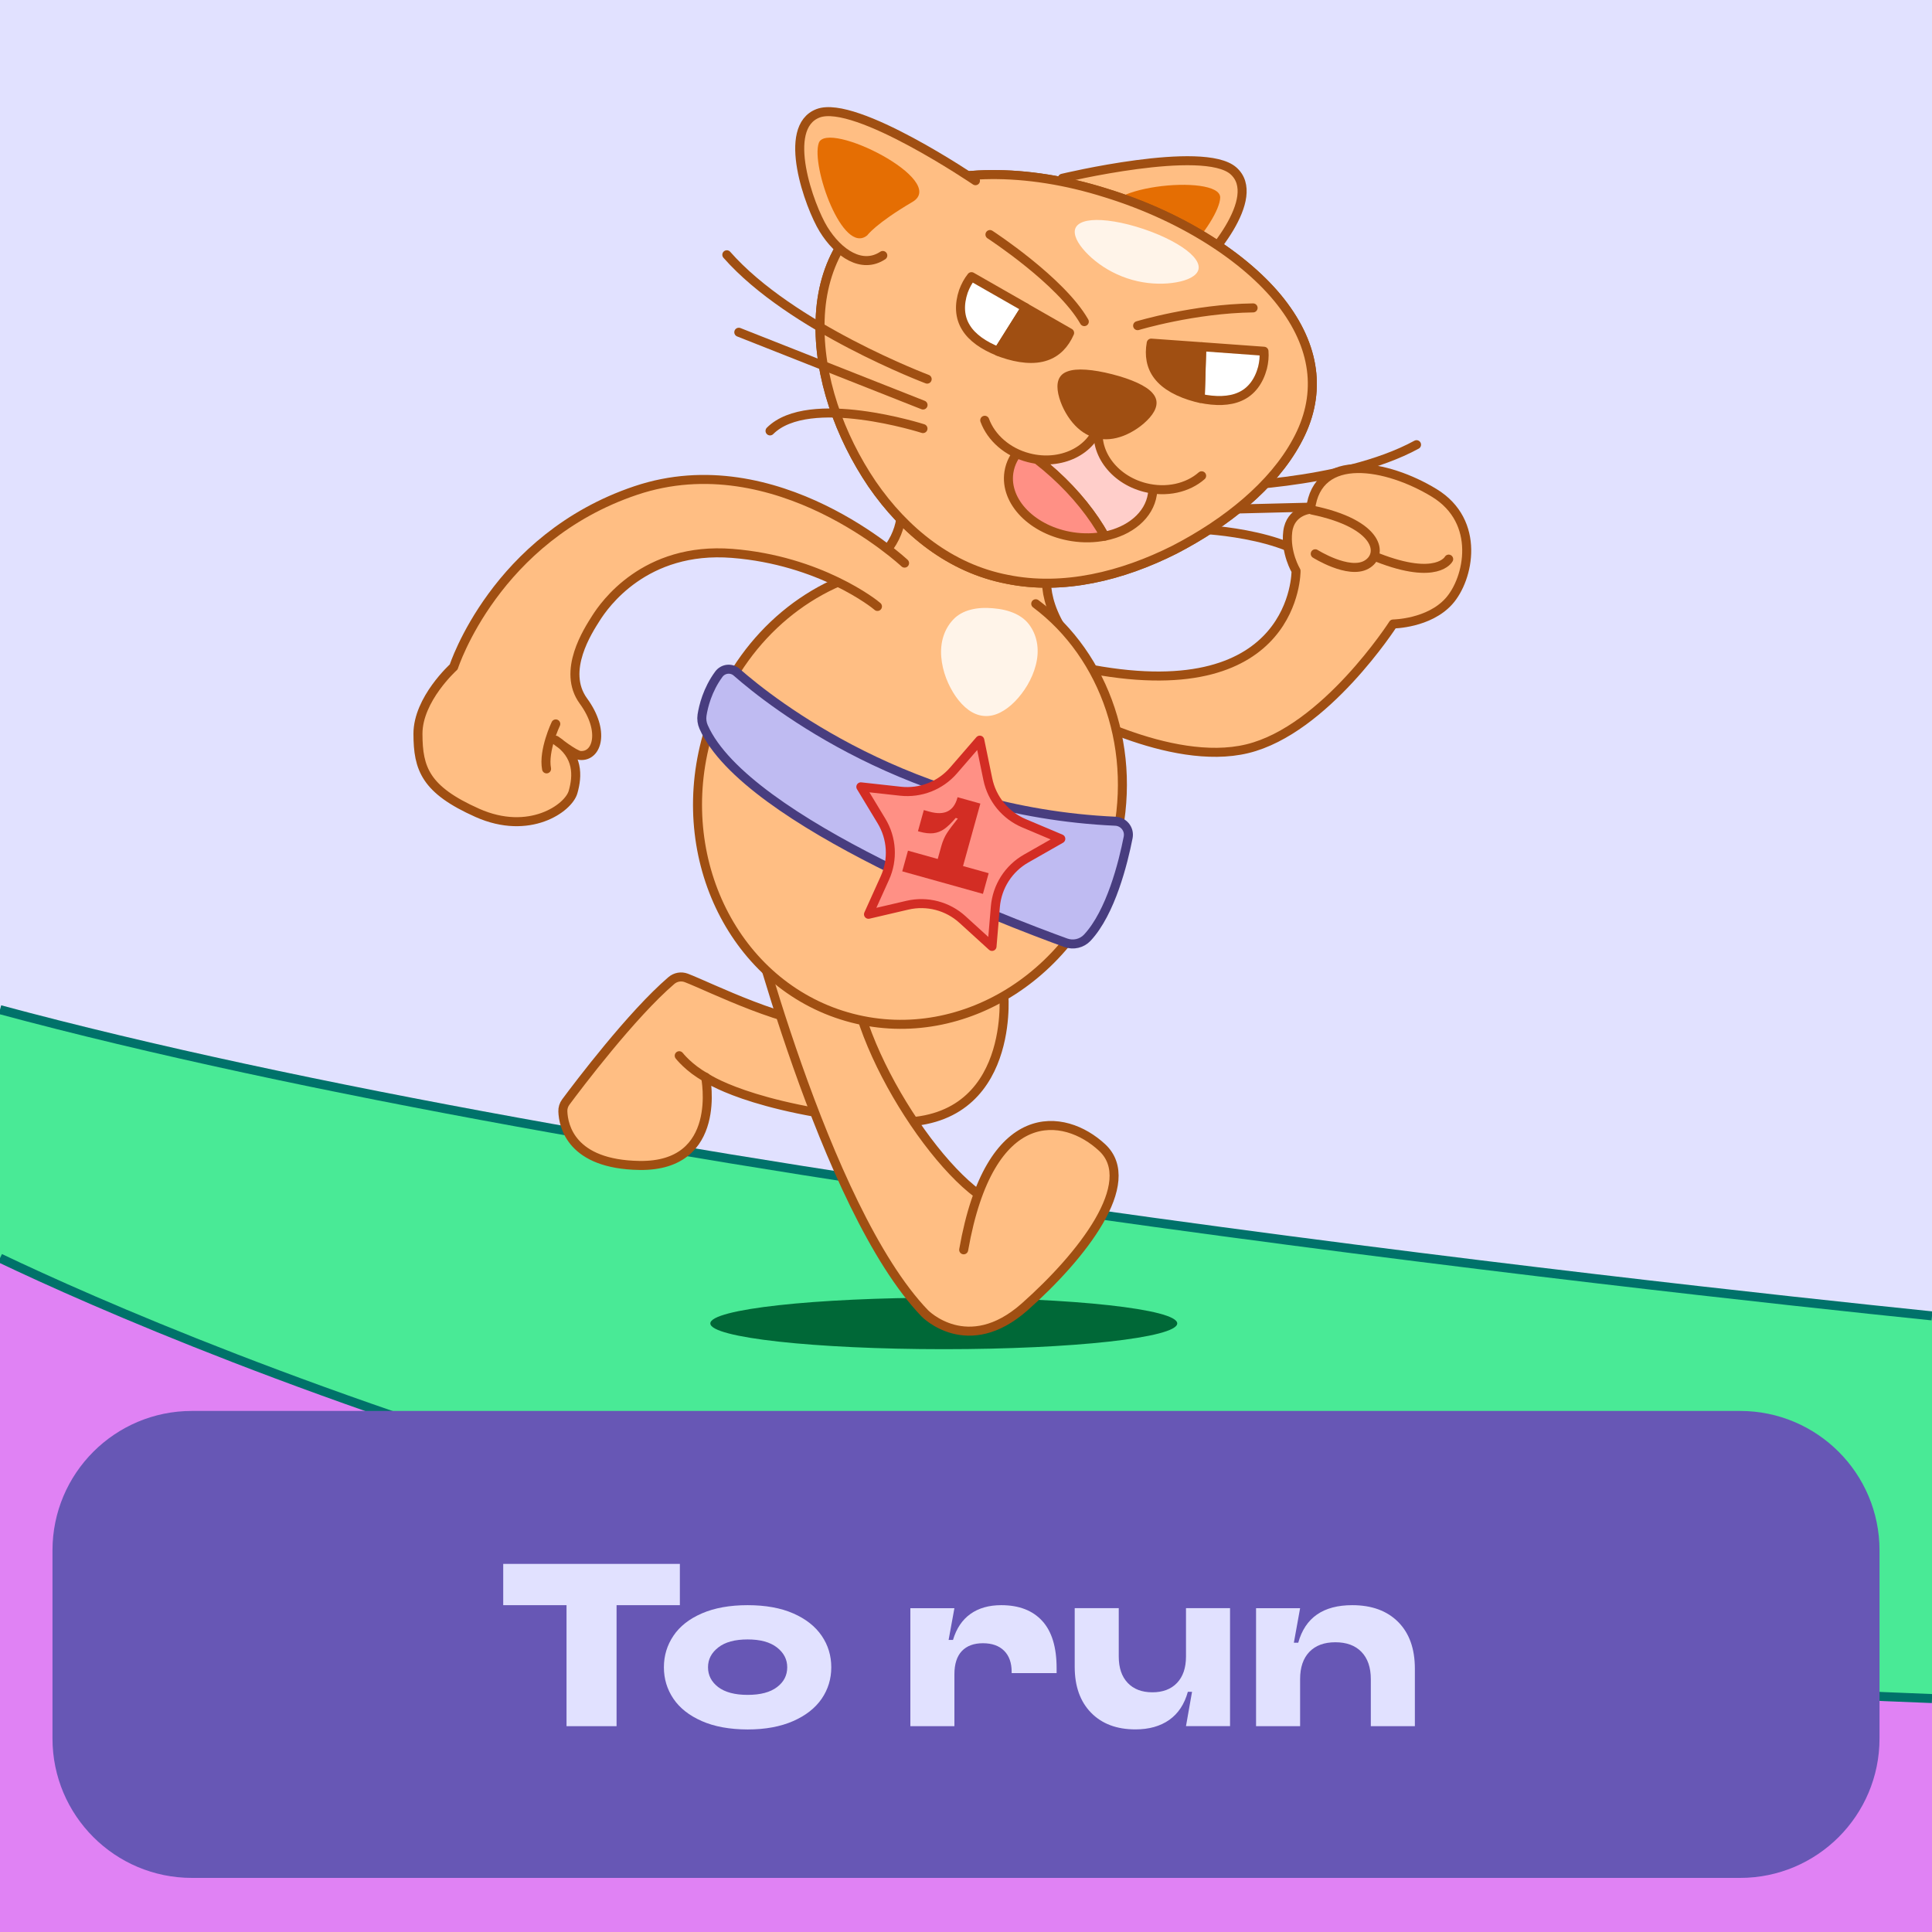
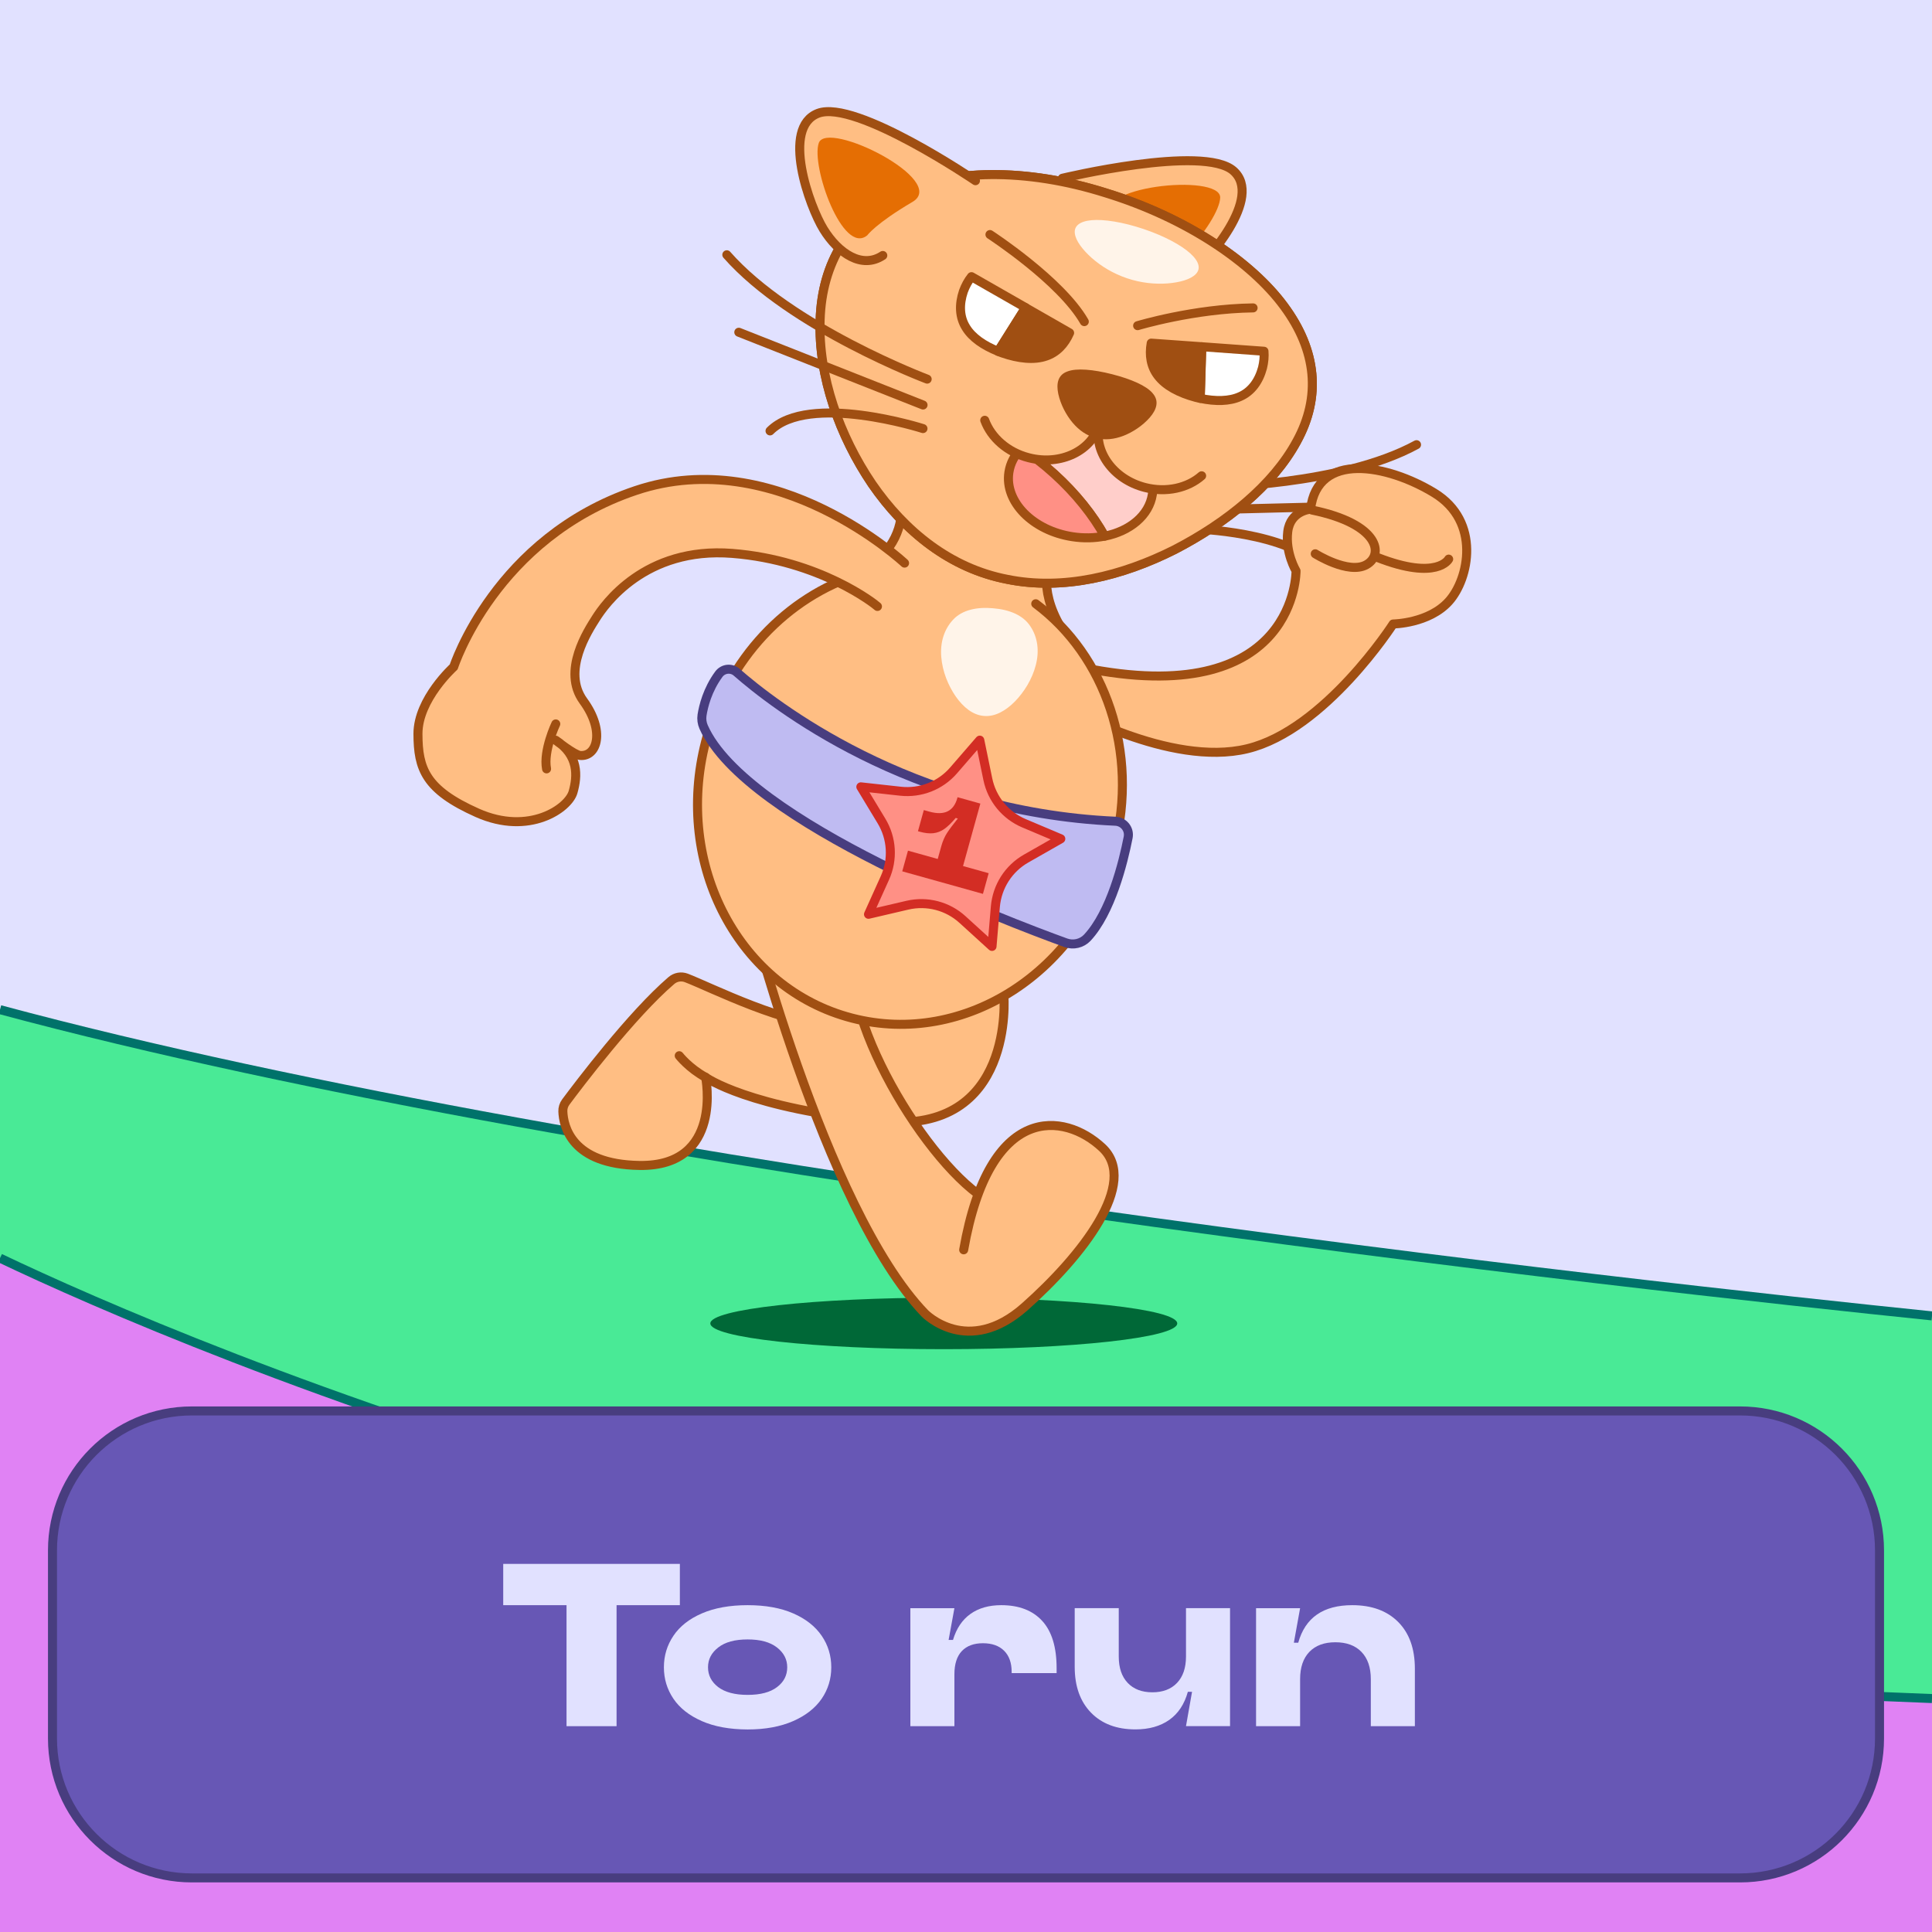
<svg xmlns="http://www.w3.org/2000/svg" version="1.1" id="Layer_1" x="0px" y="0px" viewBox="0 0 3000 3000" style="enable-background:new 0 0 3000 3000;" xml:space="preserve">
  <style type="text/css">
	.st0{fill:#E1E1FF;}
	.st1{fill:#E082F4;}
	.st2{fill:#49EA96;}
	.st3{fill:none;stroke:#00726A;stroke-width:14;stroke-miterlimit:10;}
	.st4{fill:#006837;}
	.st5{fill:#FFBE83;stroke:#A04F12;stroke-width:14;stroke-linecap:round;stroke-linejoin:round;stroke-miterlimit:10;}
- 	.st6{fill:#6757B5;}
+ 	.st6{fill:#6757B5;stroke:#483D7F;stroke-width:14;stroke-miterlimit:10;}
	.st7{opacity:0;fill:#FFE5D4;}
	.st8{fill:none;stroke:#A04F12;stroke-width:14;stroke-linecap:round;stroke-linejoin:round;stroke-miterlimit:10;}
	.st9{fill:#E56E03;}
	.st10{fill:#FFF4E9;}
	.st11{fill:#FFFFFF;stroke:#A04F12;stroke-width:14;stroke-linecap:round;stroke-linejoin:round;stroke-miterlimit:10;}
	.st12{fill:#A04F12;stroke:#A04F12;stroke-width:14;stroke-linecap:round;stroke-linejoin:round;stroke-miterlimit:10;}
	.st13{fill:#FFCECA;stroke:#A04F12;stroke-width:14;stroke-linecap:round;stroke-linejoin:round;stroke-miterlimit:10;}
	.st14{fill:#FF9085;stroke:#A04F12;stroke-width:14;stroke-linecap:round;stroke-linejoin:round;stroke-miterlimit:10;}
	.st15{fill:#A04F12;}
	.st16{fill:#BFBBF2;stroke:#483D7F;stroke-width:14;stroke-miterlimit:10;}
	.st17{fill:#FF9085;stroke:#D32D24;stroke-width:14;stroke-linecap:round;stroke-linejoin:round;stroke-miterlimit:10;}
	.st18{fill:#D32D24;}
</style>
  <path class="st0" d="M3000,0H0v1567.8c939.6,252.8,2554.2,429.8,3000,475.5V0z" />
  <path class="st1" d="M0,3000h3000v-362.4C1414.9,2580.4,281.4,2087.8,0,1953.6V3000z" />
  <path class="st2" d="M0,1567.8v385.9c281.4,134.2,1414.9,626.7,3000,683.9v-594.3C2554.2,1997.6,939.6,1820.6,0,1567.8z" />
  <g>
    <path class="st3" d="M0,1953.6c281.4,134.2,1414.9,626.7,3000,683.9" />
    <path class="st3" d="M3000,2043.3c-445.8-45.8-2060.4-222.7-3000-475.5" />
  </g>
  <ellipse class="st4" cx="1465.5" cy="2055" rx="362.5" ry="40" />
  <g>
    <path class="st5" d="M1558.8,1546c0,0,18.1,215.5-189.3,195.3s-273.8-68.5-273.8-68.5s28.2,138.9-102.7,136.9   c-105.9-1.6-118.2-61.2-119-83.9c-0.2-5.2,1.4-10.3,4.5-14.5c19.6-26.4,102.5-136,164-188.7c6.4-5.5,15.3-7.1,23.2-4.1   c36.5,13.9,159.6,76.4,230.9,73.1c86.6-4,125.3-122.1,125.3-122.1L1558.8,1546z" />
    <path class="st5" d="M1496.4,1940.7c40.3-229.5,156.6-213.2,215-158.8c58.4,54.4-31.7,168.9-120.3,247.4   c-88.6,78.5-155,10.1-155,10.1c-157.1-163.1-277.9-646.4-277.9-646.4s200.7,5,177.4,44.3c-57.2,96.1,82.4,342.3,183.1,416.8" />
    <path class="st5" d="M1054.7,1639.3c0,0,15.1,19.4,41,33.5" />
  </g>
  <path class="st6" d="M2702,2916H298c-119.5,0-216.5-96.9-216.5-216.5v-292.1c0-119.5,96.9-216.5,216.5-216.5H2702  c119.5,0,216.5,96.9,216.5,216.5v292.1C2918.5,2819.1,2821.6,2916,2702,2916z" />
  <path class="st5" d="M1460.4,1048l221-28c-120.4-134.9-10.8-204.7-10.8-204.7l-140.4-36.4l-0.8-0.2L1389,742.2  c0,0,61.8,114.3-109,173.7l179.6,131.9l-0.1,0.3l0.5-0.1l0.4,0.3L1460.4,1048z" />
  <path class="st7" d="M1247.6,1320.9c-20.1,14.4-40.2,51.7-3.9,116.2c36.3,64.4,124.5,153.6,162.1,120  C1458.8,1509.8,1316.3,1271.6,1247.6,1320.9z" />
  <g>
    <g>
      <g>
        <path class="st8" d="M1882.6,756.2c0,0,199.7-1.8,317-65.7" />
        <line class="st8" x1="2147.5" y1="784.7" x2="1875.7" y2="791.5" />
        <path class="st8" d="M1864.7,821.9c0,0,164.3,6.7,196,75.2" />
      </g>
      <path class="st5" d="M1649.6,276.8c0,0,218.9-52.6,265.6-11.6c46.6,41-39,140.4-71.4,165.4c-35.1,27-78.1,37-100.5,5.6" />
      <path class="st9" d="M1773.5,414.2c0,0-5.7-21.6-47.2-73.1c-41.6-51.5,169.2-73,168.4-34.3    C1893.7,344.6,1797.8,457.8,1773.5,414.2z" />
      <g>
        <g>
          <path class="st5" d="M2013.7,685.2c-37.1,68.7-109.7,126.9-190,168.4c-80.9,40.7-172.6,63.8-260,45.9      c-87.7-17-158.5-73.8-209.6-148c-50.2-74.2-83.7-166.7-80.6-254.8c2.6-88.2,45.2-158.7,123.3-196.2      c77-37.7,195.4-40.4,320.4-0.9c125.2,38.6,226,107.2,276.4,175.6C2045,544.5,2051.4,616.5,2013.7,685.2z" />
          <path class="st5" d="M2013.7,685.2c-37.1,68.7-109.7,126.9-190,168.4c-80.9,40.7-172.6,63.8-260,45.9      c-87.7-17-158.5-73.8-209.6-148c-50.2-74.2-83.7-166.7-80.6-254.8c2.6-88.2,45.2-158.7,123.3-196.2      c77-37.7,195.4-40.4,320.4-0.9c125.2,38.6,226,107.2,276.4,175.6C2045,544.5,2051.4,616.5,2013.7,685.2z" />
        </g>
      </g>
      <g>
        <path class="st10" d="M1856.7,425.7c-8.1,8.3-24.9,12.9-43.8,14.4c-19.1,1.4-41-0.6-62.8-8c-21.8-7.3-40.5-18.9-54.9-31.6     c-14.1-12.6-24.8-26.5-26.2-38c-1.5-11.5,7.4-18.9,26.1-20.6c18.5-1.7,48.3,2.8,80.6,13.7c32.3,10.8,58.8,25.3,72.5,37.8     C1862.3,406.2,1864.9,417.4,1856.7,425.7z" />
      </g>
      <g>
        <g>
          <g>
            <path class="st11" d="M1508.5,429.6c-5.2,6.5-9.3,14.1-12.5,22.7c-6.9,20.4-6.3,40.2,4.2,56.7c9.4,15.2,27,27.5,49.6,36.5       l42.7-67.9L1508.5,429.6z" />
            <path class="st12" d="M1624.2,553c16.8-5.6,29-18.6,36.7-36.1l-68.3-39.1l-42.7,67.9c2.1,0.8,4.2,1.7,6.4,2.4       C1581.9,557,1605.9,559.4,1624.2,553z" />
          </g>
        </g>
      </g>
      <g>
        <g>
          <g>
            <path class="st11" d="M1962.7,545.4c0.7,8.2-0.1,16.9-2.3,25.8c-5.6,20.8-17.2,36.9-35.1,44.7c-16.2,7.3-37.8,7.7-61.5,2.7       l2.4-80.2L1962.7,545.4z" />
            <path class="st12" d="M1797.9,583.2c-10.8-14.1-13.7-31.6-10.3-50.4l78.4,5.6l-2.4,80.2c-2.2-0.5-4.4-1-6.6-1.5       C1830.8,610.1,1809.6,598.8,1797.9,583.2z" />
          </g>
        </g>
      </g>
      <path class="st5" d="M1514.7,280.6c0,0-186.2-126.6-244.3-104.7s-13.2,145.1,8.3,180c23.2,37.7,59.9,62.2,92.1,40.8" />
      <path class="st9" d="M1346.8,365.3c0,0,13-18.2,70-51.7c57.1-33.5-132.5-128.1-145.4-91.6C1259,257.6,1308.6,397.4,1346.8,365.3z" />
      <g>
        <path class="st8" d="M1439.7,588.7c0,0-211.4-79.6-311.1-193.1" />
        <line class="st8" x1="1147.2" y1="515.9" x2="1433.3" y2="628.9" />
        <path class="st8" d="M1433.2,665.5c0,0-177.2-56.8-237.5,3.6" />
      </g>
      <g>
        <path class="st13" d="M1690.7,667.6c-42.4-6.5-82,5.5-104.8,28.6c17.3,11.4,34.5,24.7,51.2,39.8c33.6,30.5,60.2,64,78.3,96.6     c39.1-7.8,69-32.2,74-65C1796.4,721.8,1752.2,677,1690.7,667.6z" />
        <path class="st14" d="M1637.1,735.9c-16.6-15.1-33.9-28.4-51.2-39.8c-10.3,10.4-17.1,23-19.3,37.3c-7,45.8,37.2,90.6,98.7,100     c17.5,2.7,34.5,2.2,50-0.9C1697.3,800,1670.7,766.4,1637.1,735.9z" />
      </g>
      <path class="st5" d="M1537.2,364.2c0,0,110.1,71.6,146.5,135.2" />
      <path class="st5" d="M1766.5,505.7c0,0,87.2-26.4,179.3-27.6" />
      <g>
        <path class="st5" d="M1707.3,657.5c-10.8,42.2-60,66.1-109.8,53.3c-33.4-8.5-58.6-31.4-68.4-58.2" />
        <path class="st5" d="M1707.3,657.5c-10.8,42.2,20.8,86.8,70.7,99.5c33.4,8.5,66.5,0.6,87.9-18.2" />
      </g>
      <path class="st15" d="M1643.3,611.7c3.7,16.7,12.2,32.6,22.1,44.5c10.1,12,21.9,20.2,36.2,24c14.3,3.6,28.6,2,43.2-3.6    c14.4-5.7,29.4-15.5,40.7-28.4c11.1-12.9,14.5-26,4.3-37.6c-9.6-11.6-33.5-22-62.9-29.5c-29.4-7.5-55.3-9.8-69.4-4.3    C1643,581.9,1639.8,595.1,1643.3,611.7z" />
    </g>
  </g>
  <g>
    <path class="st0" d="M957.5,2680.4h-77.8v-187.9h-98.3v-64.1h274.3v64.1h-98.3V2680.4z" />
    <path class="st0" d="M1089.8,2672.5c-19.6-8.6-34.3-20.2-44.1-34.7c-9.8-14.5-14.8-30.8-14.8-48.8s4.9-34.3,14.8-49   c9.8-14.6,24.5-26.2,44.1-34.7c19.6-8.5,43.3-12.8,71.1-12.8c27.8,0,51.5,4.3,70.9,12.8c19.4,8.5,34.1,20.1,44.1,34.7   c10,14.6,14.9,31,14.9,49s-5,34.3-14.9,48.8c-10,14.5-24.7,26.1-44.3,34.7c-19.6,8.6-43.1,13-70.7,13   C1133,2685.4,1109.3,2681.1,1089.8,2672.5z M1206.6,2619.7c10.6-8,15.8-18.3,15.8-30.8c0-12.2-5.3-22.5-16-30.8   c-10.7-8.3-25.9-12.4-45.5-12.4c-19.7,0-34.9,4.1-45.5,12.4c-10.7,8.3-16,18.5-16,30.8c0,12.5,5.3,22.7,15.8,30.8   c10.6,8,25.8,12.1,45.7,12.1C1180.8,2631.8,1196,2627.8,1206.6,2619.7z" />
    <path class="st0" d="M1413.6,2680.4v-183.2h68.4l-9,49.3h6.8c5.3-17.8,14.3-31.2,27-40.3c12.7-9.1,28.7-13.7,47.9-13.7   c27.6,0,48.8,8.2,63.7,24.5c14.9,16.3,22.3,40.8,22.3,73.4v7.6h-69.8v-1.8c0-14.2-3.9-25.1-11.7-32.9c-7.8-7.8-18.8-11.7-32.9-11.7   c-14.2,0-25.1,4.1-32.8,12.2c-7.7,8.2-11.5,20.2-11.5,36v80.6H1413.6z" />
    <path class="st0" d="M1694.2,2659.5c-16.9-17.3-25.4-41-25.4-71.3v-91.1h68.4v75.2c0,17.5,4.6,31.1,13.9,40.9   c9.2,9.7,22,14.6,38.3,14.6c16.3,0,29.1-4.9,38.3-14.6c9.2-9.7,13.9-23.3,13.9-40.9v-75.2h68.4v183.2h-68.4l9.4-53.3h-6.5   c-5.3,19.2-14.9,33.7-28.8,43.6c-13.9,9.8-31.4,14.8-52.6,14.8C1734.1,2685.4,1711.1,2676.8,1694.2,2659.5z" />
    <path class="st0" d="M1950.4,2680.4v-183.2h68.4l-9.7,53.6h6.8c10.8-38.9,38.8-58.3,83.9-58.3c30.2,0,54,8.7,71.3,26.1   c17.3,17.4,25.9,41.6,25.9,72.5v89.3h-68.4v-73.1c0-18.2-4.9-32.3-14.6-42.3c-9.7-10-23.2-14.9-40.5-14.9s-30.7,5-40.3,14.9   c-9.6,10-14.4,24.1-14.4,42.3v73.1H1950.4z" />
  </g>
  <g>
    <path class="st5" d="M1651.7,1096.4c0,0,164.5,95.6,285.2,66.2c120.8-29.3,226.4-193.7,226.4-193.7s55.4-0.5,86.6-35.3   c31.2-34.8,50-123.8-22.8-168.2s-181.5-65-192.1,25.3c0,0-31.4,2.1-35.4,34.9s12.9,60.9,12.9,60.9s1.9,211.5-316.5,153   L1651.7,1096.4z" />
    <path class="st5" d="M2042.3,859.9c0,0,51.4,32.4,79.2,17.1c27.8-15.3,21.1-63.4-84.2-85" />
    <path class="st5" d="M2249.5,868.2c0,0-17.6,33.8-110.2-2.4" />
  </g>
  <path class="st5" d="M1608.3,937.5c107.7,80.5,160.6,229.7,122,378.7c-49.7,191.6-232.1,310.1-407.3,264.7  c-175.3-45.5-277-237.6-227.3-429.3c33.5-129,127.1-224.9,238.2-259.9c14.9-4.7,30-8.3,45.4-10.7" />
  <g>
    <path class="st10" d="M1608.4,1032.7c-5.6,21.9-18.1,41.8-32.4,56.5c-14.4,14.6-31.2,24.1-48.2,22.5c-17.1-1.3-32-13.5-43.8-30.3   c-11.6-16.9-20.6-38.6-22.4-61.2c-1.9-22.6,4.4-43.1,18.5-58.1c13.9-14.9,36.6-19.9,61.8-17.6c25.3,2,46.7,10.7,57.9,27.8   C1611.4,989.5,1614.1,1010.8,1608.4,1032.7z" />
  </g>
  <g>
    <path class="st5" d="M1404.6,874.4c0,0-198.7-186.2-417.2-112.8s-282.9,274-282.9,274s-55.6,50-55.5,103.9   c0.1,54.2,11.6,86.8,92.2,122.7s141.5-7.2,148.6-32.2c7.2-25.1,9-57.3-26.9-80.6c0,0,29,22.9,38,23.7c26.5,2.2,39-38,5-84.6   c-34-46.6,7.2-109.2,19.7-128.9c12.5-19.7,75.2-111,211.3-100.3s222,78.8,225.6,82.4" />
    <path class="st5" d="M863,1124.1c0,0-19.7,41.2-14.3,69.8" />
  </g>
  <path class="st16" d="M1144,1043.9c55,48.3,268.4,216.8,588,231.3c12.9,0.6,22.3,12.4,19.8,25.1c-7.7,39.3-26.9,116.5-63.4,155.7  c-8.5,9.1-21.8,12.2-33.5,7.9c-88.9-32.2-496.7-186.9-562.3-335c-2.6-5.8-3.4-12.2-2.5-18.4c2.1-13.5,8.3-39.4,26.1-63.6  C1122.8,1037.9,1135.7,1036.5,1144,1043.9z" />
  <path class="st17" d="M1521.4,1149.3l12.5,60.7c6.3,30.6,27.3,56.2,56.2,68.4l57.1,24.1l-53.9,30.7c-27.2,15.5-45,43.4-47.7,74.6  l-5.2,61.8l-45.8-41.7c-23.1-21.1-55.2-29.4-85.6-22.3l-60.4,14.1l25.5-56.5c12.9-28.5,10.9-61.5-5.3-88.3l-32.1-53.1l61.6,6.8  c31.1,3.4,61.9-8.6,82.4-32.3L1521.4,1149.3z" />
  <g>
    <path class="st18" d="M1495.4,1344.8l39.8,11.1l-8.9,32.1L1401,1353l8.9-32.1l46.2,12.9l5.6-20.1c2.2-7.7,5.1-14.5,8.8-20.2   c3.7-5.7,9.3-13.2,16.8-22.5l-3.3-0.9c-6.3,7.5-12.2,13.2-17.5,17c-5.4,3.8-11.1,6-17.2,6.7c-6.1,0.7-13.2-0.1-21.5-2.4l-2.4-0.7   l9.1-32.8l8.7,2.4c23.2,6.5,37.7-0.6,43.4-21.3l0.3-1.1l35.4,9.9L1495.4,1344.8z" />
  </g>
</svg>
